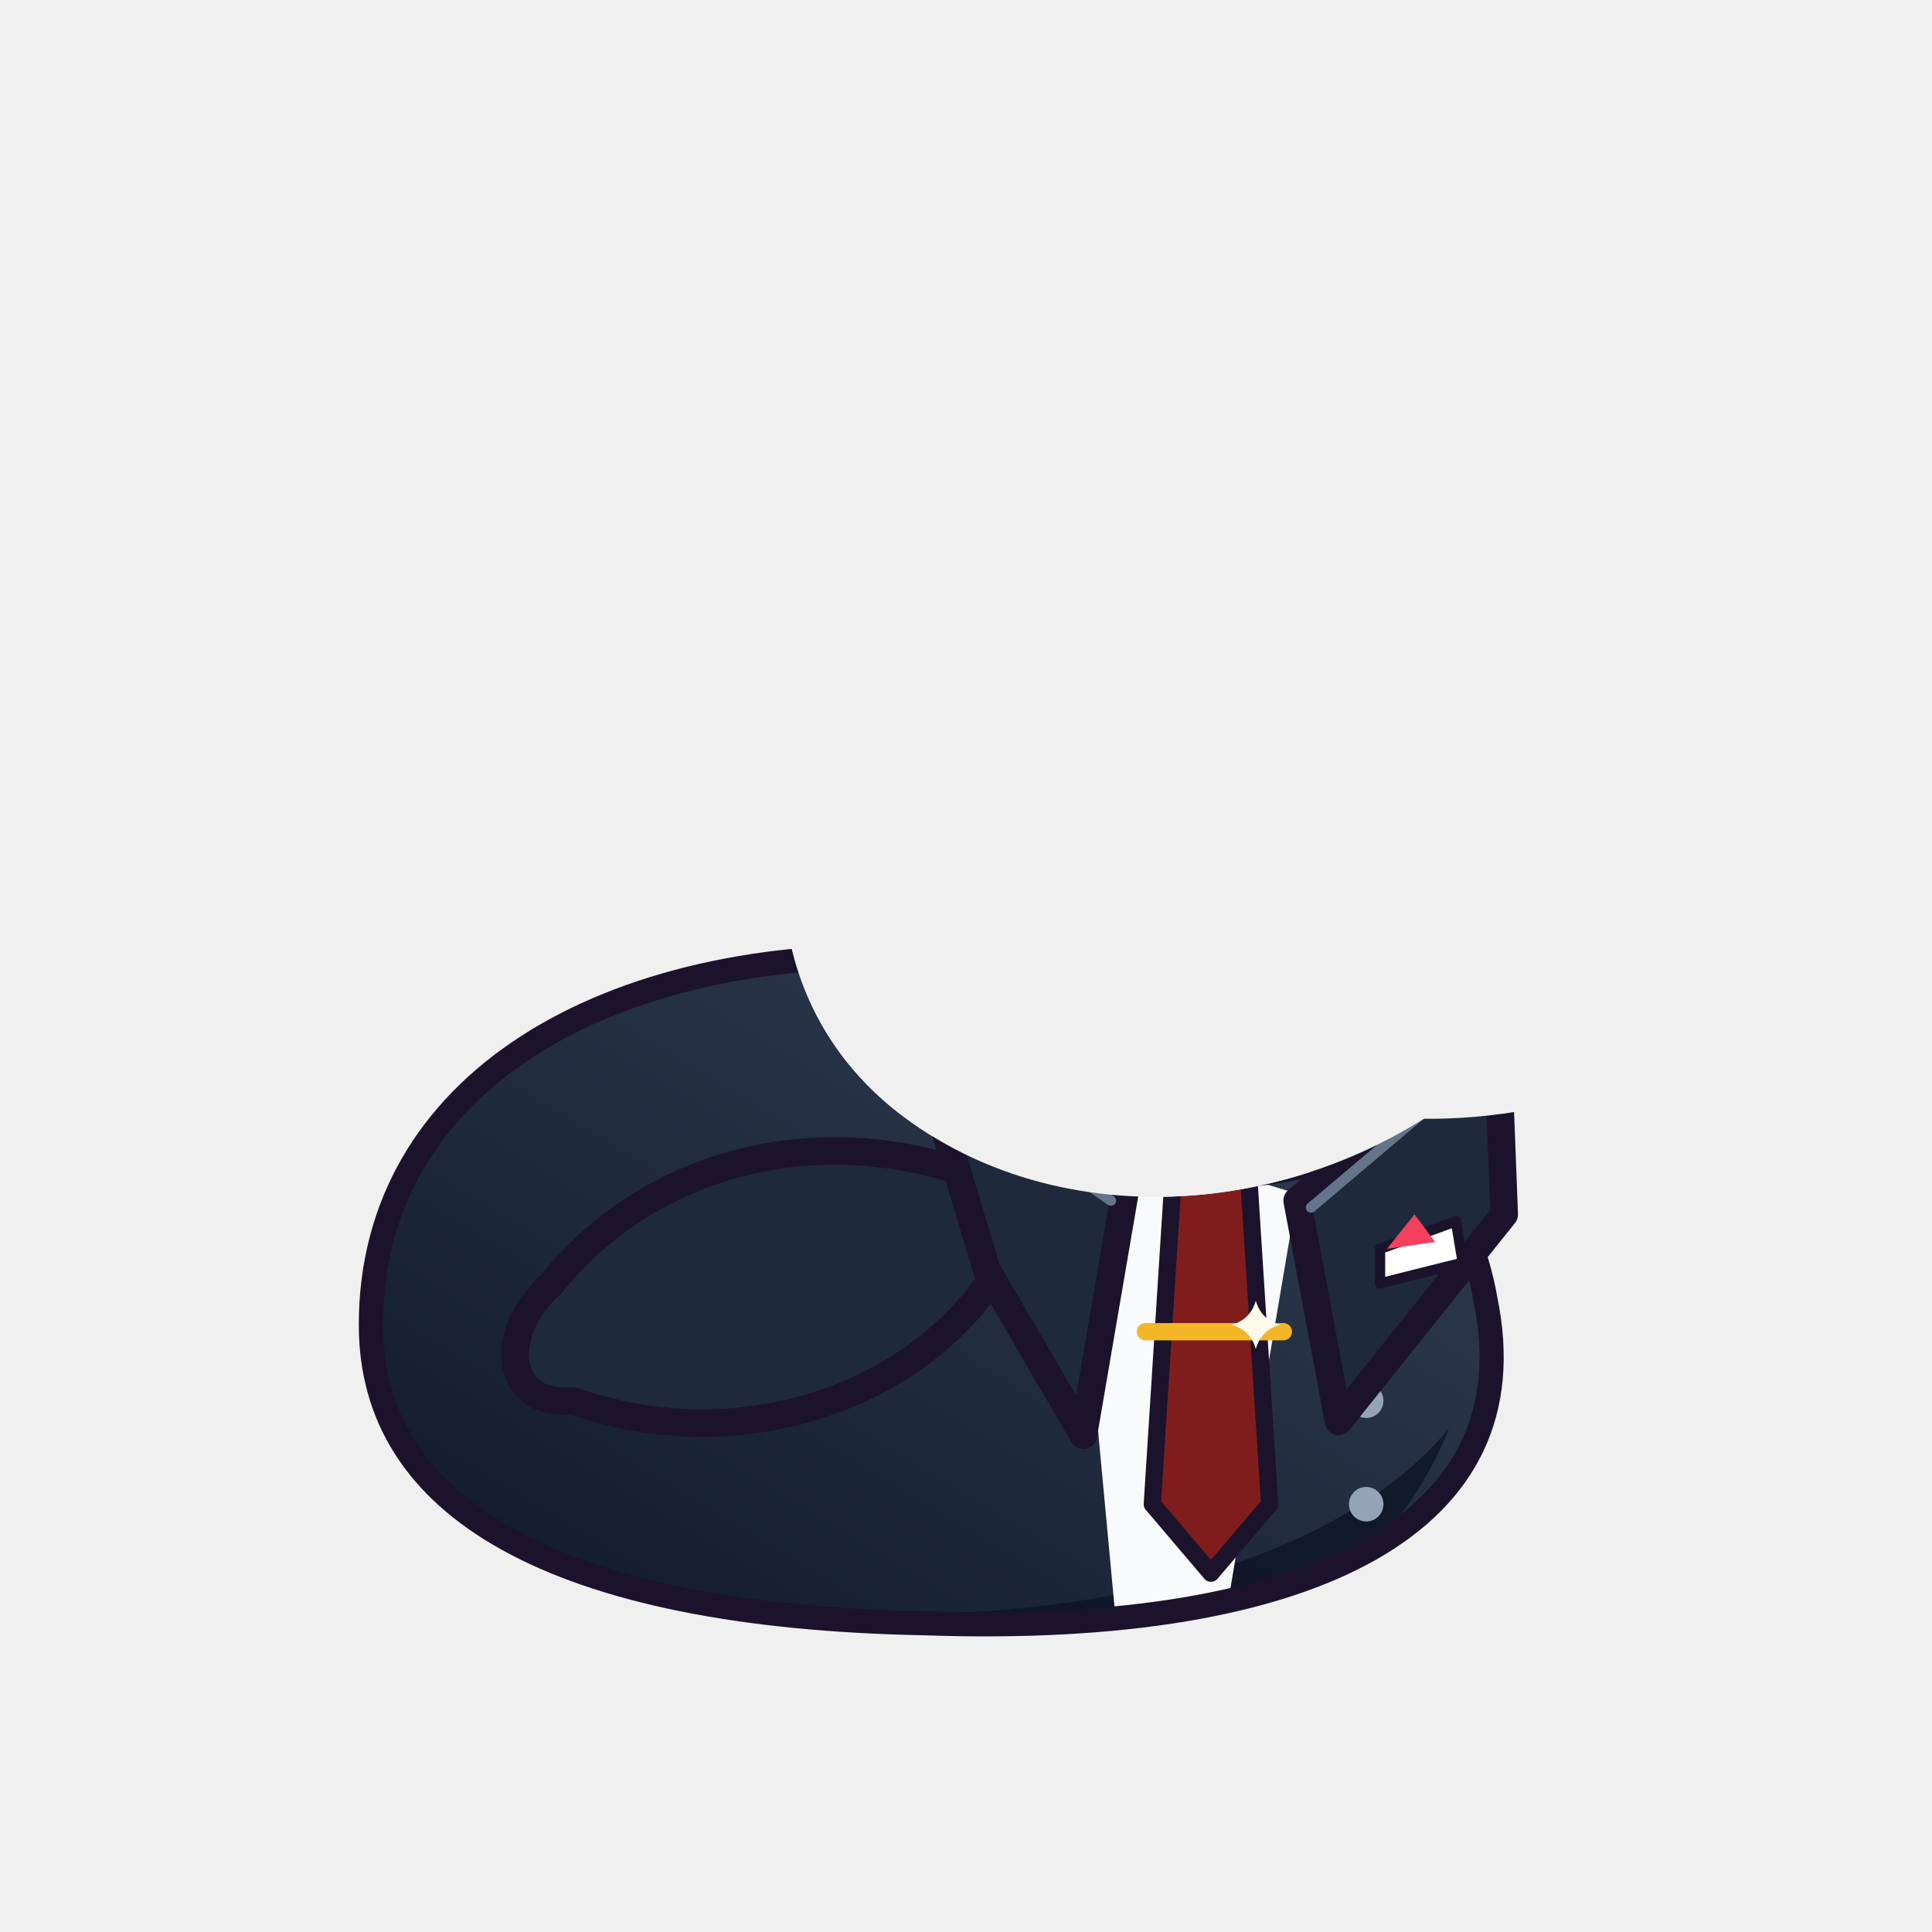
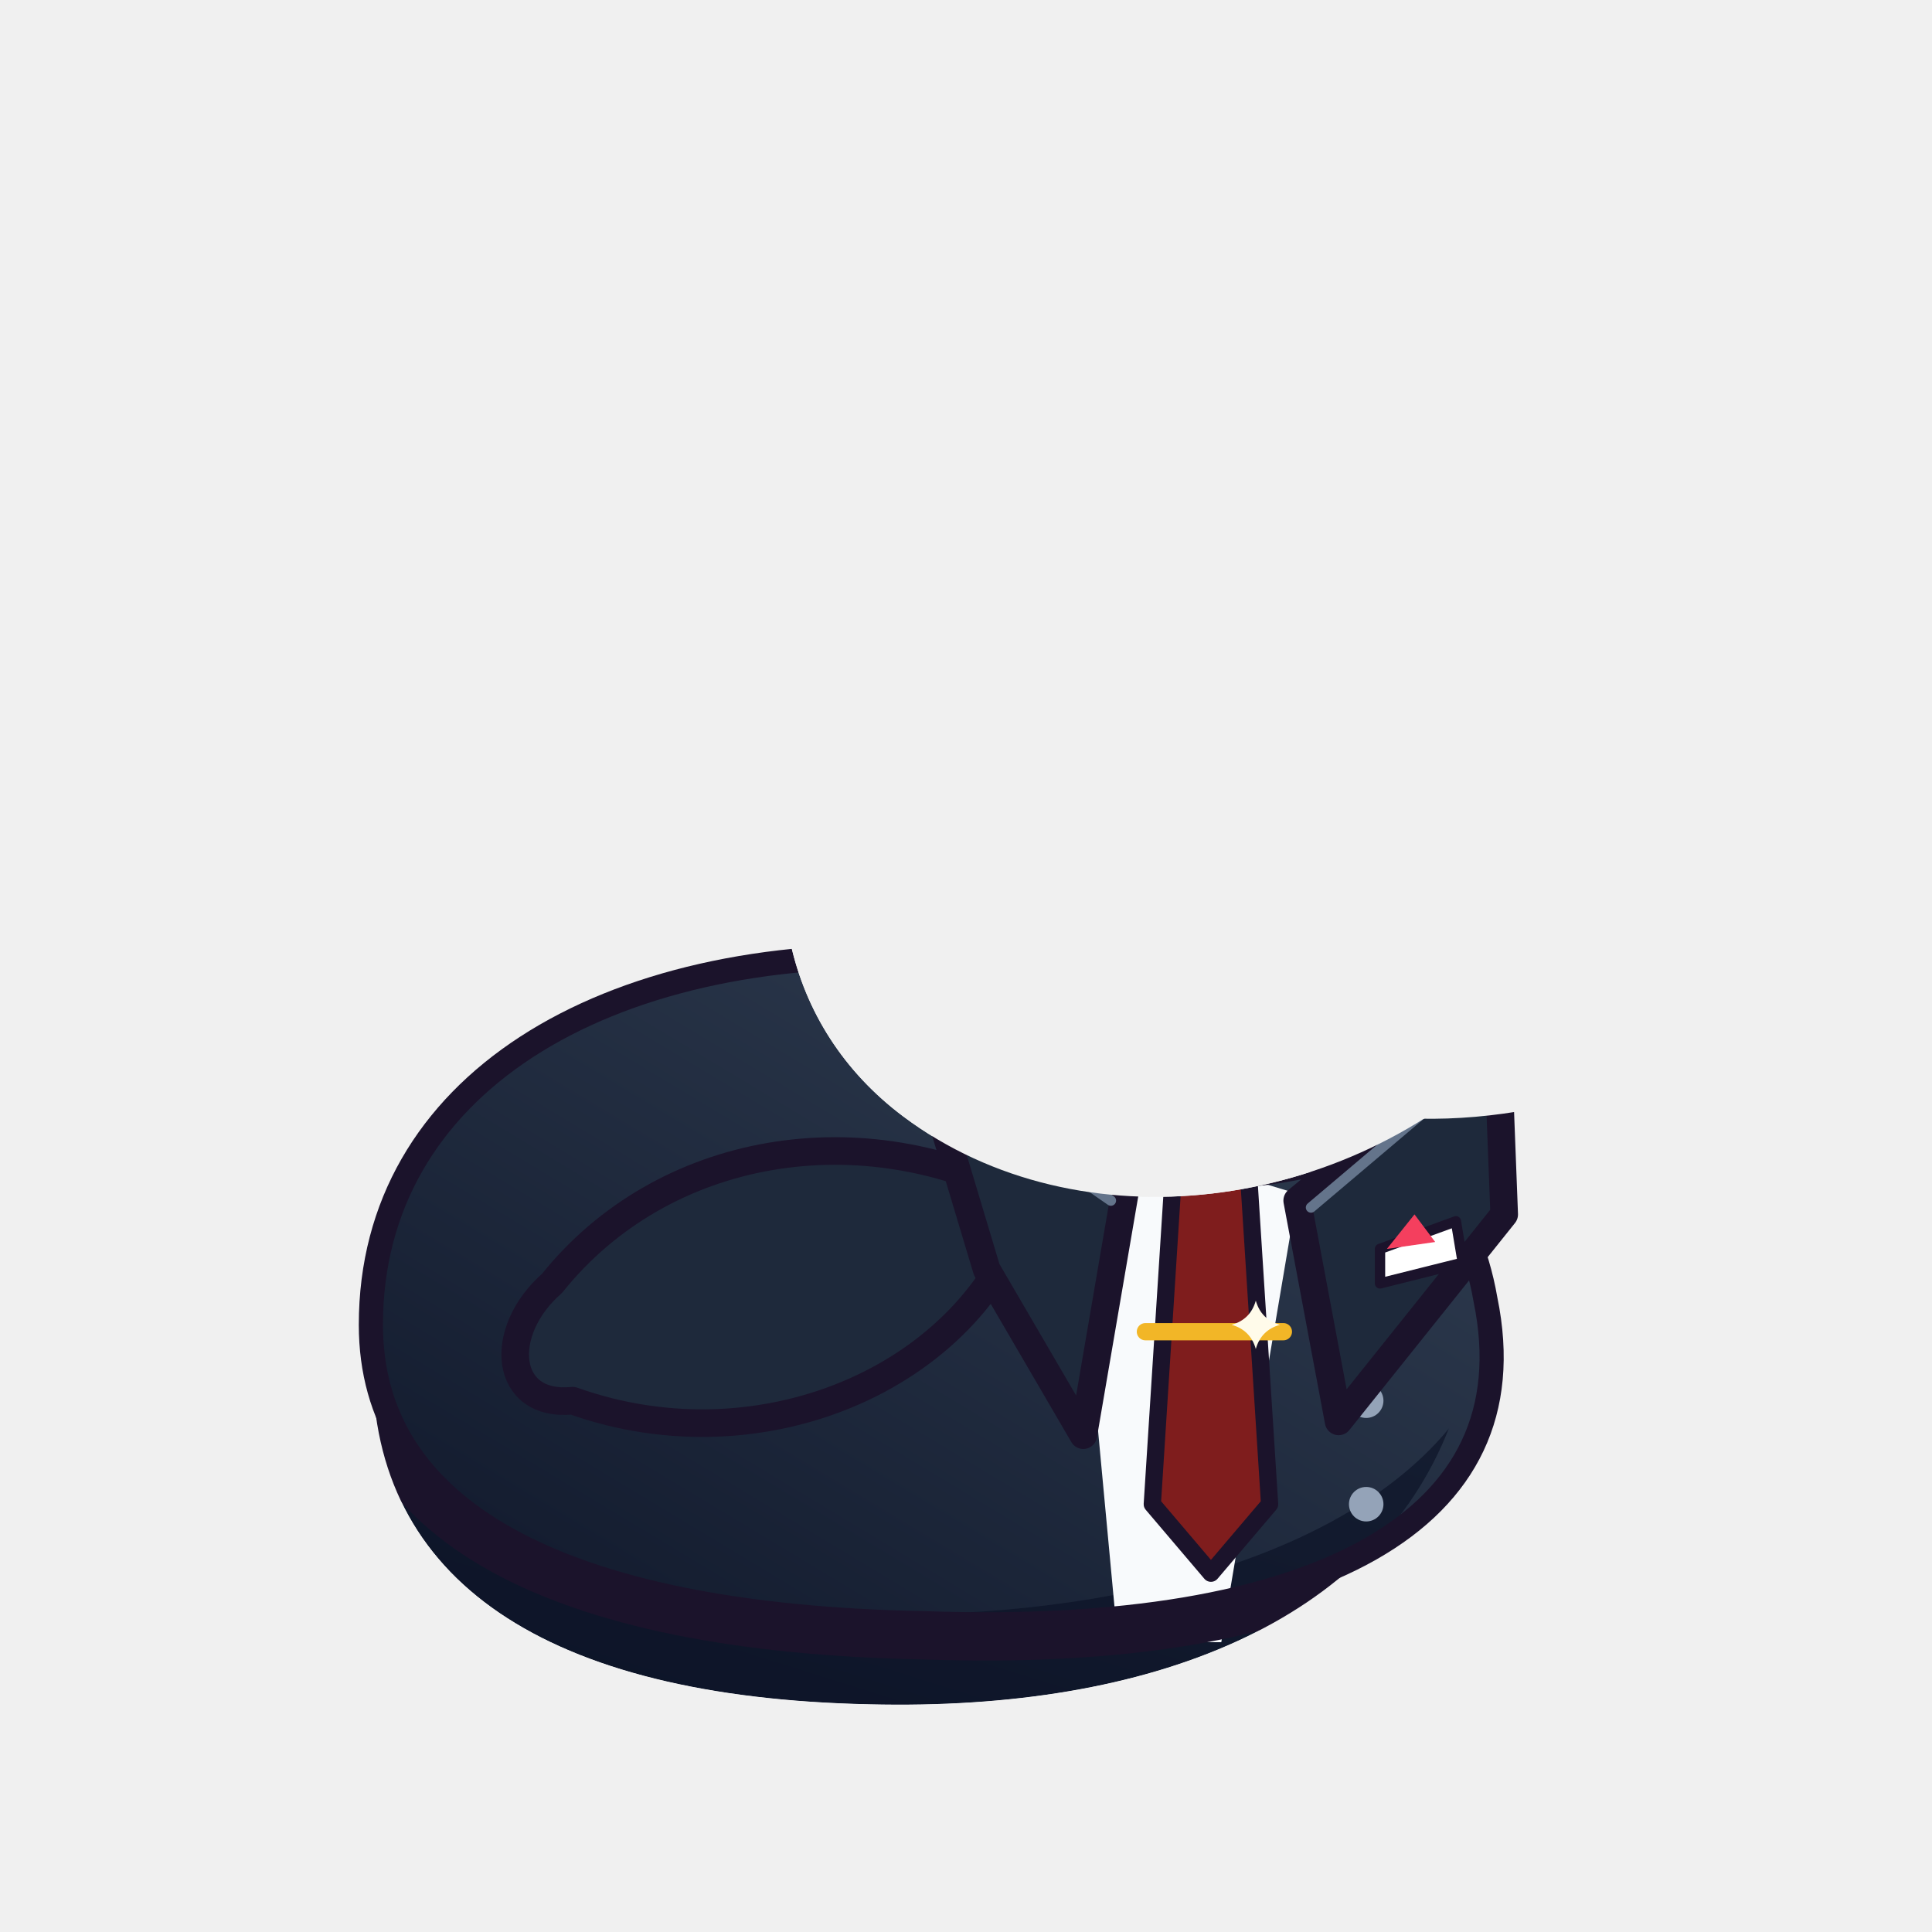
<svg xmlns="http://www.w3.org/2000/svg" viewBox="-24 -56 560 560" width="100%" height="100%" fill="none">
  <defs>
    <mask id="outfit-face-clear" maskUnits="userSpaceOnUse" x="-40" y="-80" width="620" height="640">
      <rect x="-40" y="-80" width="620" height="640" fill="#fff" />
      <path d="M212 216 c-10 -62 14 -126 66 -158 c54 -34 118 -16 150 30 c36 50 20 118 -20 156 c-44 44 -118 54 -166 18 c-16 -12 -26 -28 -30 -46 Z" fill="#000" stroke="#000" stroke-width="14" />
      <path d="M354 186 c34 -2 68 8 110 22 c18 6 18 22 0 32 c-40 20 -84 24 -118 10 c-20 -8 -24 -28 -10 -46 c6 -8 12 -14 18 -18 Z" fill="#000" stroke="#000" stroke-width="20" />
    </mask>
  </defs>
  <g mask="url(#outfit-face-clear)">
    <g id="blazer">
      <defs>
        <mask id="blazer-m" maskUnits="userSpaceOnUse" x="-40" y="-80" width="620" height="640">
          <rect x="-40" y="-80" width="620" height="640" fill="#000" />
          <path d="M80 328 c0 -72 70 -114 164 -110 c92 2 156 44 166 102 c14 68 -52 102 -166 98 c-108 -2 -164 -34 -164 -90 Z" fill="#fff" />
+           <path d="M84 340 c10 42 60 72 150 72 c74 0 134 -20 162 -54 c-22 56 -86 82 -168 80 c-94 -2 -144 -36 -144 -98 Z" fill="#fff" />
          <path d="M212 216 c-10 -62 14 -126 66 -158 c54 -34 118 -16 150 30 c36 50 20 118 -20 156 c-44 44 -118 54 -166 18 c-16 -12 -26 -28 -30 -46 Z" fill="#000" stroke="#000" stroke-width="14" />
        </mask>
        <linearGradient id="blazer-wool" x1="1" y1="0" x2="0" y2="1">
          <stop offset="0" stop-color="#334155" />
          <stop offset="1" stop-color="#0F172A" />
        </linearGradient>
      </defs>
      <g mask="url(#blazer-m)">
        <path d="M80 328 c0 -72 70 -114 164 -110 c92 2 156 44 166 102 c14 68 -52 102 -166 98 c-108 -2 -164 -34 -164 -90 Z" fill="url(#blazer-wool)" />
+         <path d="M84 340 c10 42 60 72 150 72 c74 0 134 -20 162 -54 c-22 56 -86 82 -168 80 c-94 -2 -144 -36 -144 -98 Z" fill="url(#blazer-wool)" />
        <path d="M84 340 c10 42 60 72 150 72 c74 0 134 -20 162 -54 c-22 56 -86 82 -168 80 c-94 -2 -144 -36 -144 -98 Z" fill="#0B1226" opacity="0.75" />
        <path d="M300 236 C360 240 404 270 410 312 C390 280 352 258 300 252 Z" fill="#475569" opacity="0.7" />
        <path d="M286 270 L352 290 L330 420 L300 420 Z" fill="#F8FAFC" />
        <g transform="translate(327 286)">
          <g>
            <animateTransform attributeName="transform" type="rotate" values="-4;4;-4" dur="2.4s" repeatCount="indefinite" additive="sum" begin="0s" calcMode="spline" keyTimes="0;0.5;1" keySplines="0.45 0 0.55 1;0.45 0 0.55 1" />
            <g transform="translate(-327 -286)">
              <path d="M316 286 L338 286 L344 380 L327 400 L310 380 Z" fill="#7F1D1D" stroke="#1B132B" stroke-width="5" stroke-linejoin="round" stroke-linecap="round" />
            </g>
          </g>
        </g>
        <path d="M308 330 H348" fill="none" stroke="#F2B627" stroke-width="5" stroke-linecap="round" stroke-linejoin="round" />
        <g transform="translate(340 328)">
          <g>
            <animateTransform attributeName="transform" type="scale" values="0;1.15;0;0" keyTimes="0;0.18;0.4;1" dur="2.4s" begin="0.6s" repeatCount="indefinite" />
            <g transform="translate(-340 -328)">
              <g>
                <path d="M340 321 Q341.54 326.46 347 328 Q341.54 329.54 340 335 Q338.46 329.54 333 328 Q338.46 326.46 340 321 Z" fill="#FFFBEA" />
                <animateTransform attributeName="transform" type="rotate" values="0 340 328;90 340 328" dur="2.4s" begin="0.6s" repeatCount="indefinite" />
              </g>
            </g>
          </g>
        </g>
        <linearGradient id="blazer-sweep" x1="0" y1="0" x2="1" y2="0">
          <stop offset="0" stop-color="#FFFFFF" stop-opacity="0" />
          <stop offset="0.5" stop-color="#FFFFFF" stop-opacity="0.35" />
          <stop offset="1" stop-color="#FFFFFF" stop-opacity="0" />
        </linearGradient>
        <rect x="-20" y="200" width="40" height="260" fill="url(#blazer-sweep)" transform="skewX(-22)">
          <animateTransform attributeName="transform" type="translate" values="0 0;540 0;540 0" keyTimes="0;0.45;1" dur="3s" begin="0.4s" repeatCount="indefinite" additive="sum" />
        </rect>
        <circle cx="372" cy="350" r="5" fill="#94A3B8" />
        <circle cx="372" cy="380" r="5" fill="#94A3B8" />
        <path d="M80 328 c0 -72 70 -114 164 -110 c92 2 156 44 166 102 c14 68 -52 102 -166 98 c-108 -2 -164 -34 -164 -90 Z" fill="none" stroke="#1B132B" stroke-width="14" />
        <path d="M222 236 C250 274 300 292 352 282 C384 276 404 260 414 238" fill="none" stroke="#1B132B" stroke-width="8" stroke-linecap="round" stroke-linejoin="round" />
      </g>
      <path d="M136 316 c32 -40 90 -50 138 -24 c-14 50 -76 78 -132 58 C122 352 120 330 136 316 Z" fill="#1E293B" stroke="#1B132B" stroke-width="8" stroke-linejoin="round" stroke-linecap="round" />
      <path d="M244 252 L302 290 L290 360 L262 312 Z" fill="#1E293B" stroke="#1B132B" stroke-width="8" stroke-linejoin="round" stroke-linecap="round" />
      <path d="M410 244 L352 292 L364 356 L412 296 Z" fill="#1E293B" stroke="#1B132B" stroke-width="8" stroke-linejoin="round" stroke-linecap="round" />
      <path d="M376 306 l22 -8 l2 12 l-24 6 Z" fill="#FFFFFF" stroke="#1B132B" stroke-width="3" stroke-linejoin="round" stroke-linecap="round" />
      <path d="M378 306 l8 -10 l6 8 Z" fill="#F43F5E" />
      <path d="M246 256 L298 292 M408 250 L356 294" fill="none" stroke="#64748B" stroke-width="3" stroke-linecap="round" stroke-linejoin="round" />
    </g>
  </g>
</svg>
